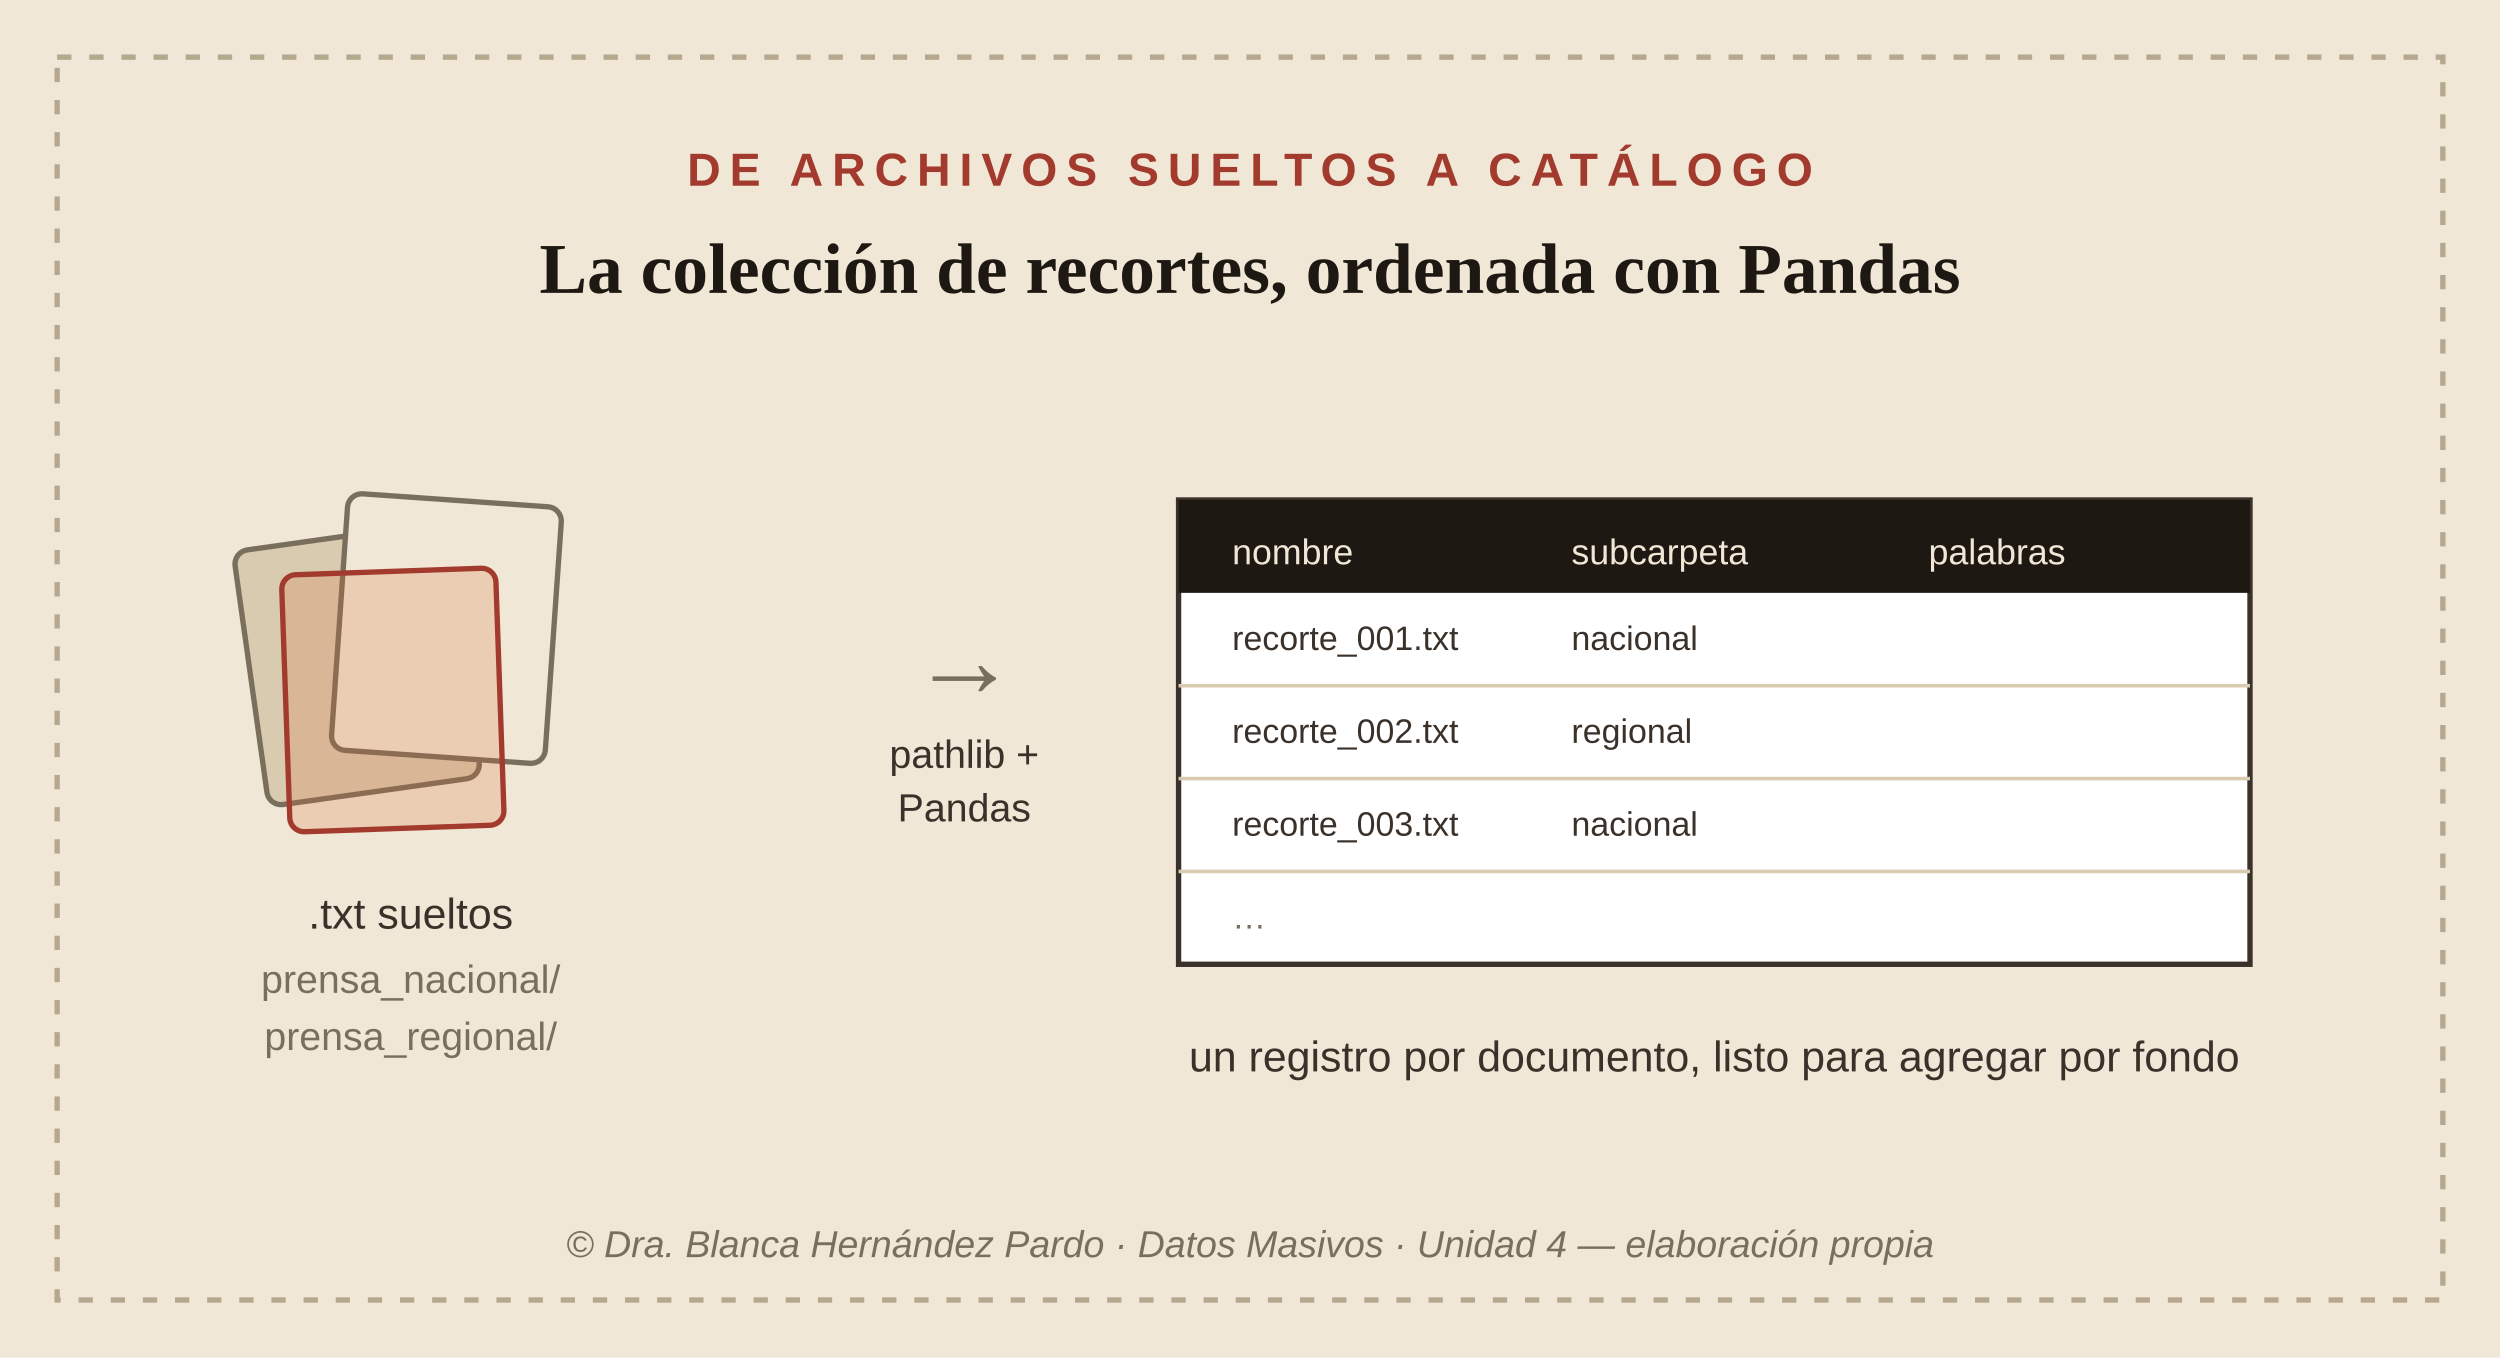
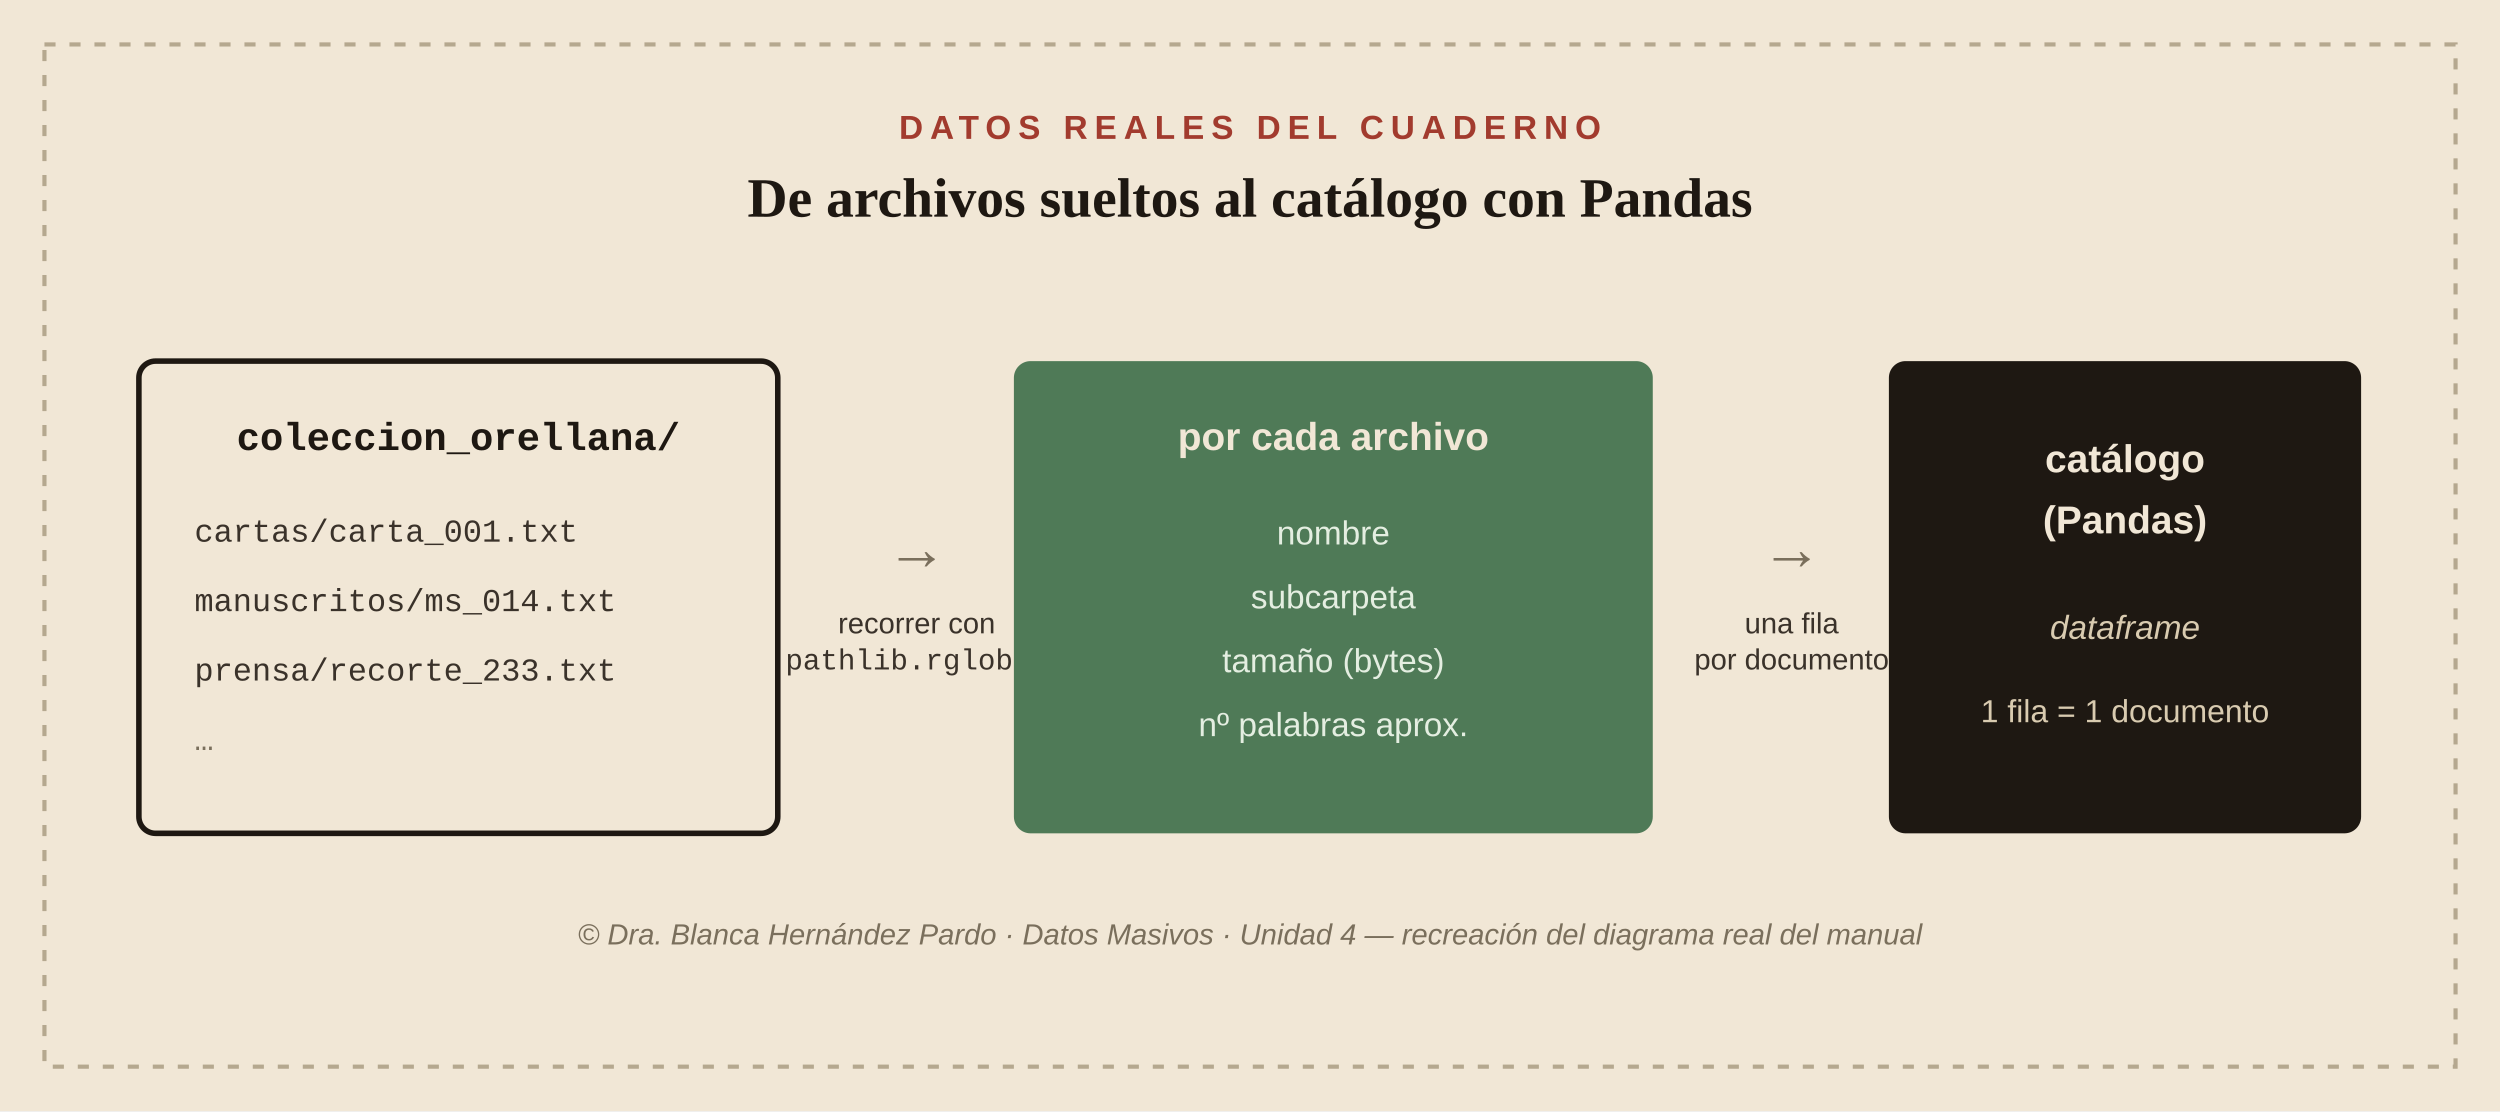
- <svg xmlns="http://www.w3.org/2000/svg" viewBox="0 0 700 380" font-family="Georgia, 'Times New Roman', serif">
-   <rect width="700" height="380" fill="#F1E7D6" />
-   <rect x="16" y="16" width="668" height="348" fill="none" stroke="#B5A88F" stroke-width="1.5" stroke-dasharray="4 5" />
-   <text x="350" y="52" text-anchor="middle" font-size="13" letter-spacing="2.5" fill="#A23B2E" font-family="Arial, Helvetica, sans-serif" font-weight="bold">DE ARCHIVOS SUELTOS A CATÁLOGO</text>
-   <text x="350" y="82" text-anchor="middle" font-size="20" fill="#1E1812" font-weight="bold">La colección de recortes, ordenada con Pandas</text>
-   <g>
-     <rect x="70" y="150" width="60" height="72" rx="4" fill="#D9CBB0" stroke="#7A6F5C" stroke-width="1.5" transform="rotate(-8 100 186)" />
-     <rect x="95" y="140" width="60" height="72" rx="4" fill="#F1E7D6" stroke="#7A6F5C" stroke-width="1.5" transform="rotate(4 125 176)" />
-     <rect x="80" y="160" width="60" height="72" rx="4" fill="#D2652F" fill-opacity="0.2" stroke="#A23B2E" stroke-width="1.5" transform="rotate(-2 110 196)" />
-     <text x="115" y="260" text-anchor="middle" font-size="12" fill="#3A322A" font-family="Arial, Helvetica, sans-serif">.txt sueltos</text>
-     <text x="115" y="278" text-anchor="middle" font-size="11" fill="#7A6F5C" font-family="Arial, Helvetica, sans-serif">prensa_nacional/</text>
-     <text x="115" y="294" text-anchor="middle" font-size="11" fill="#7A6F5C" font-family="Arial, Helvetica, sans-serif">prensa_regional/</text>
-   </g>
-   <text x="270" y="195" text-anchor="middle" font-size="30" fill="#7A6F5C">→</text>
-   <text x="270" y="215" text-anchor="middle" font-size="11" fill="#3A322A" font-family="Arial, Helvetica, sans-serif">pathlib +</text>
-   <text x="270" y="230" text-anchor="middle" font-size="11" fill="#3A322A" font-family="Arial, Helvetica, sans-serif">Pandas</text>
-   <g>
-     <rect x="330" y="140" width="300" height="130" fill="#fff" stroke="#3A322A" stroke-width="1.5" />
-     <rect x="330" y="140" width="300" height="26" fill="#1E1812" />
-     <text x="345" y="158" font-size="10" fill="#F1E7D6" font-family="Arial, Helvetica, sans-serif">nombre</text>
-     <text x="440" y="158" font-size="10" fill="#F1E7D6" font-family="Arial, Helvetica, sans-serif">subcarpeta</text>
-     <text x="540" y="158" font-size="10" fill="#F1E7D6" font-family="Arial, Helvetica, sans-serif">palabras</text>
-     <line x1="330" y1="192" x2="630" y2="192" stroke="#D9CBB0" stroke-width="1" />
-     <line x1="330" y1="218" x2="630" y2="218" stroke="#D9CBB0" stroke-width="1" />
-     <line x1="330" y1="244" x2="630" y2="244" stroke="#D9CBB0" stroke-width="1" />
-     <text x="345" y="182" font-size="9.5" fill="#3A322A" font-family="Arial, Helvetica, sans-serif">recorte_001.txt</text>
-     <text x="440" y="182" font-size="9.5" fill="#3A322A" font-family="Arial, Helvetica, sans-serif">nacional</text>
-     <text x="345" y="208" font-size="9.5" fill="#3A322A" font-family="Arial, Helvetica, sans-serif">recorte_002.txt</text>
-     <text x="440" y="208" font-size="9.5" fill="#3A322A" font-family="Arial, Helvetica, sans-serif">regional</text>
-     <text x="345" y="234" font-size="9.5" fill="#3A322A" font-family="Arial, Helvetica, sans-serif">recorte_003.txt</text>
-     <text x="440" y="234" font-size="9.5" fill="#3A322A" font-family="Arial, Helvetica, sans-serif">nacional</text>
-     <text x="345" y="260" font-size="9.5" fill="#7A6F5C" font-family="Arial, Helvetica, sans-serif">…</text>
-   </g>
-   <text x="480" y="300" text-anchor="middle" font-size="12" fill="#3A322A" font-family="Arial, Helvetica, sans-serif">un registro por documento, listo para agregar por fondo</text>
-   <text x="350" y="352" text-anchor="middle" font-size="10.5" fill="#7A6F5C" font-style="italic" font-family="Arial, Helvetica, sans-serif">© Dra. Blanca Hernández Pardo · Datos Masivos · Unidad 4 — elaboración propia</text>
+ <svg xmlns="http://www.w3.org/2000/svg" viewBox="0 0 900 400" font-family="Georgia, 'Times New Roman', serif">
+   <rect width="900" height="400" fill="#F1E7D6" />
+   <rect x="16" y="16" width="868" height="368" fill="none" stroke="#B5A88F" stroke-width="1.5" stroke-dasharray="4 5" />
+   <text x="450" y="50" text-anchor="middle" font-size="12" letter-spacing="2.5" fill="#A23B2E" font-family="Arial, Helvetica, sans-serif" font-weight="bold">DATOS REALES DEL CUADERNO</text>
+   <text x="450" y="78" text-anchor="middle" font-size="20" fill="#1E1812" font-weight="bold">De archivos sueltos al catálogo con Pandas</text>
+   <rect x="50" y="130" width="230" height="170" rx="6" fill="#F1E7D6" stroke="#1E1812" stroke-width="2" />
+   <text x="165" y="162" text-anchor="middle" font-size="14" fill="#1E1812" font-family="Courier New, monospace" font-weight="bold">coleccion_orellana/</text>
+   <text x="70" y="195" font-size="11.5" fill="#3A322A" font-family="Courier New, monospace">cartas/carta_001.txt</text>
+   <text x="70" y="220" font-size="11.5" fill="#3A322A" font-family="Courier New, monospace">manuscritos/ms_014.txt</text>
+   <text x="70" y="245" font-size="11.5" fill="#3A322A" font-family="Courier New, monospace">prensa/recorte_233.txt</text>
+   <text x="70" y="270" font-size="11.5" fill="#7A6F5C" font-family="Courier New, monospace">…</text>
+   <text x="330" y="205" text-anchor="middle" font-size="22" fill="#7A6F5C">→</text>
+   <text x="330" y="228" text-anchor="middle" font-size="10.5" fill="#3A322A" font-family="Arial, Helvetica, sans-serif">recorrer con</text>
+   <text x="330" y="241" text-anchor="middle" font-size="10.5" fill="#3A322A" font-family="Courier New, monospace">pathlib.rglob()</text>
+   <rect x="365" y="130" width="230" height="170" rx="6" fill="#4F7A57" />
+   <text x="480" y="162" text-anchor="middle" font-size="14" fill="#F1E7D6" font-family="Arial, Helvetica, sans-serif" font-weight="bold">por cada archivo</text>
+   <text x="480" y="196" text-anchor="middle" font-size="12" fill="#E4EEE1" font-family="Arial, Helvetica, sans-serif">nombre</text>
+   <text x="480" y="219" text-anchor="middle" font-size="12" fill="#E4EEE1" font-family="Arial, Helvetica, sans-serif">subcarpeta</text>
+   <text x="480" y="242" text-anchor="middle" font-size="12" fill="#E4EEE1" font-family="Arial, Helvetica, sans-serif">tamaño (bytes)</text>
+   <text x="480" y="265" text-anchor="middle" font-size="12" fill="#E4EEE1" font-family="Arial, Helvetica, sans-serif">nº palabras aprox.</text>
+   <text x="645" y="205" text-anchor="middle" font-size="22" fill="#7A6F5C">→</text>
+   <text x="645" y="228" text-anchor="middle" font-size="10.5" fill="#3A322A" font-family="Arial, Helvetica, sans-serif">una fila</text>
+   <text x="645" y="241" text-anchor="middle" font-size="10.5" fill="#3A322A" font-family="Arial, Helvetica, sans-serif">por documento</text>
+   <rect x="680" y="130" width="170" height="170" rx="6" fill="#1E1812" />
+   <text x="765" y="170" text-anchor="middle" font-size="14" fill="#F1E7D6" font-family="Arial, Helvetica, sans-serif" font-weight="bold">catálogo</text>
+   <text x="765" y="192" text-anchor="middle" font-size="14" fill="#F1E7D6" font-family="Arial, Helvetica, sans-serif" font-weight="bold">(Pandas)</text>
+   <text x="765" y="230" text-anchor="middle" font-size="12" fill="#D9CBB0" font-family="Arial, Helvetica, sans-serif" font-style="italic">dataframe</text>
+   <text x="765" y="260" text-anchor="middle" font-size="11.5" fill="#D9CBB0" font-family="Arial, Helvetica, sans-serif">1 fila = 1 documento</text>
+   <text x="450" y="340" text-anchor="middle" font-size="10.5" fill="#7A6F5C" font-style="italic" font-family="Arial, Helvetica, sans-serif">© Dra. Blanca Hernández Pardo · Datos Masivos · Unidad 4 — recreación del diagrama real del manual</text>
</svg>
